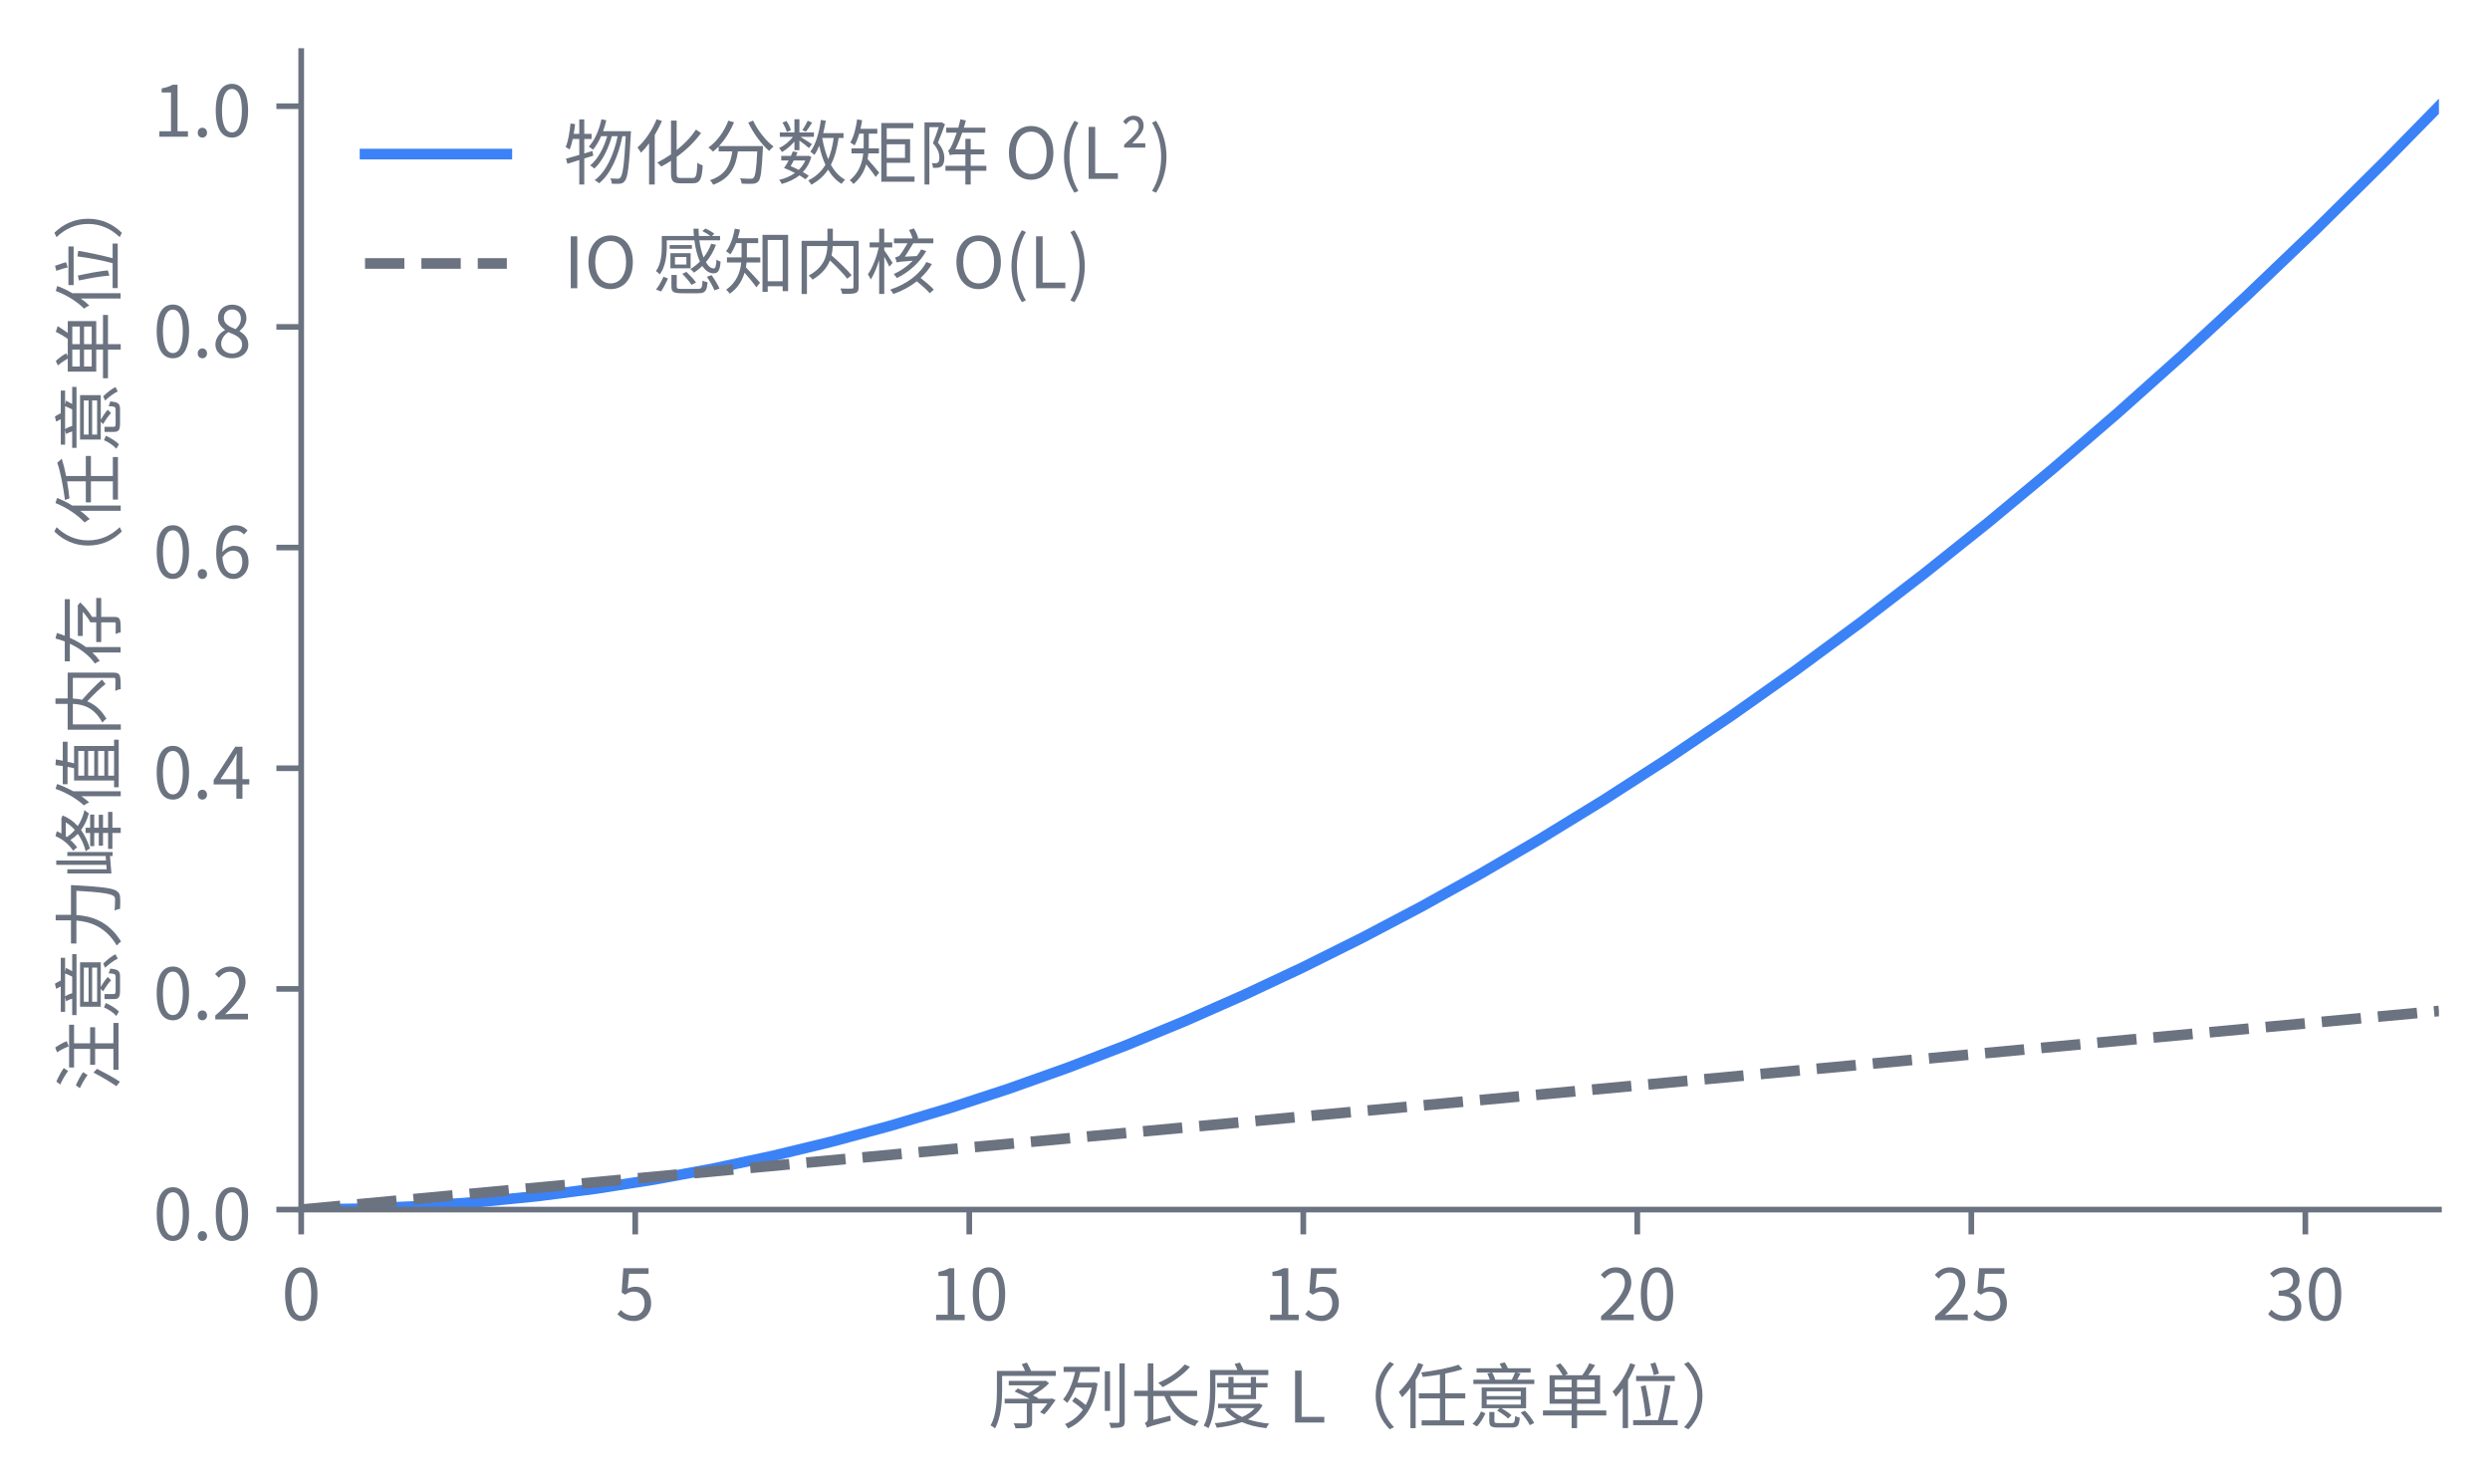
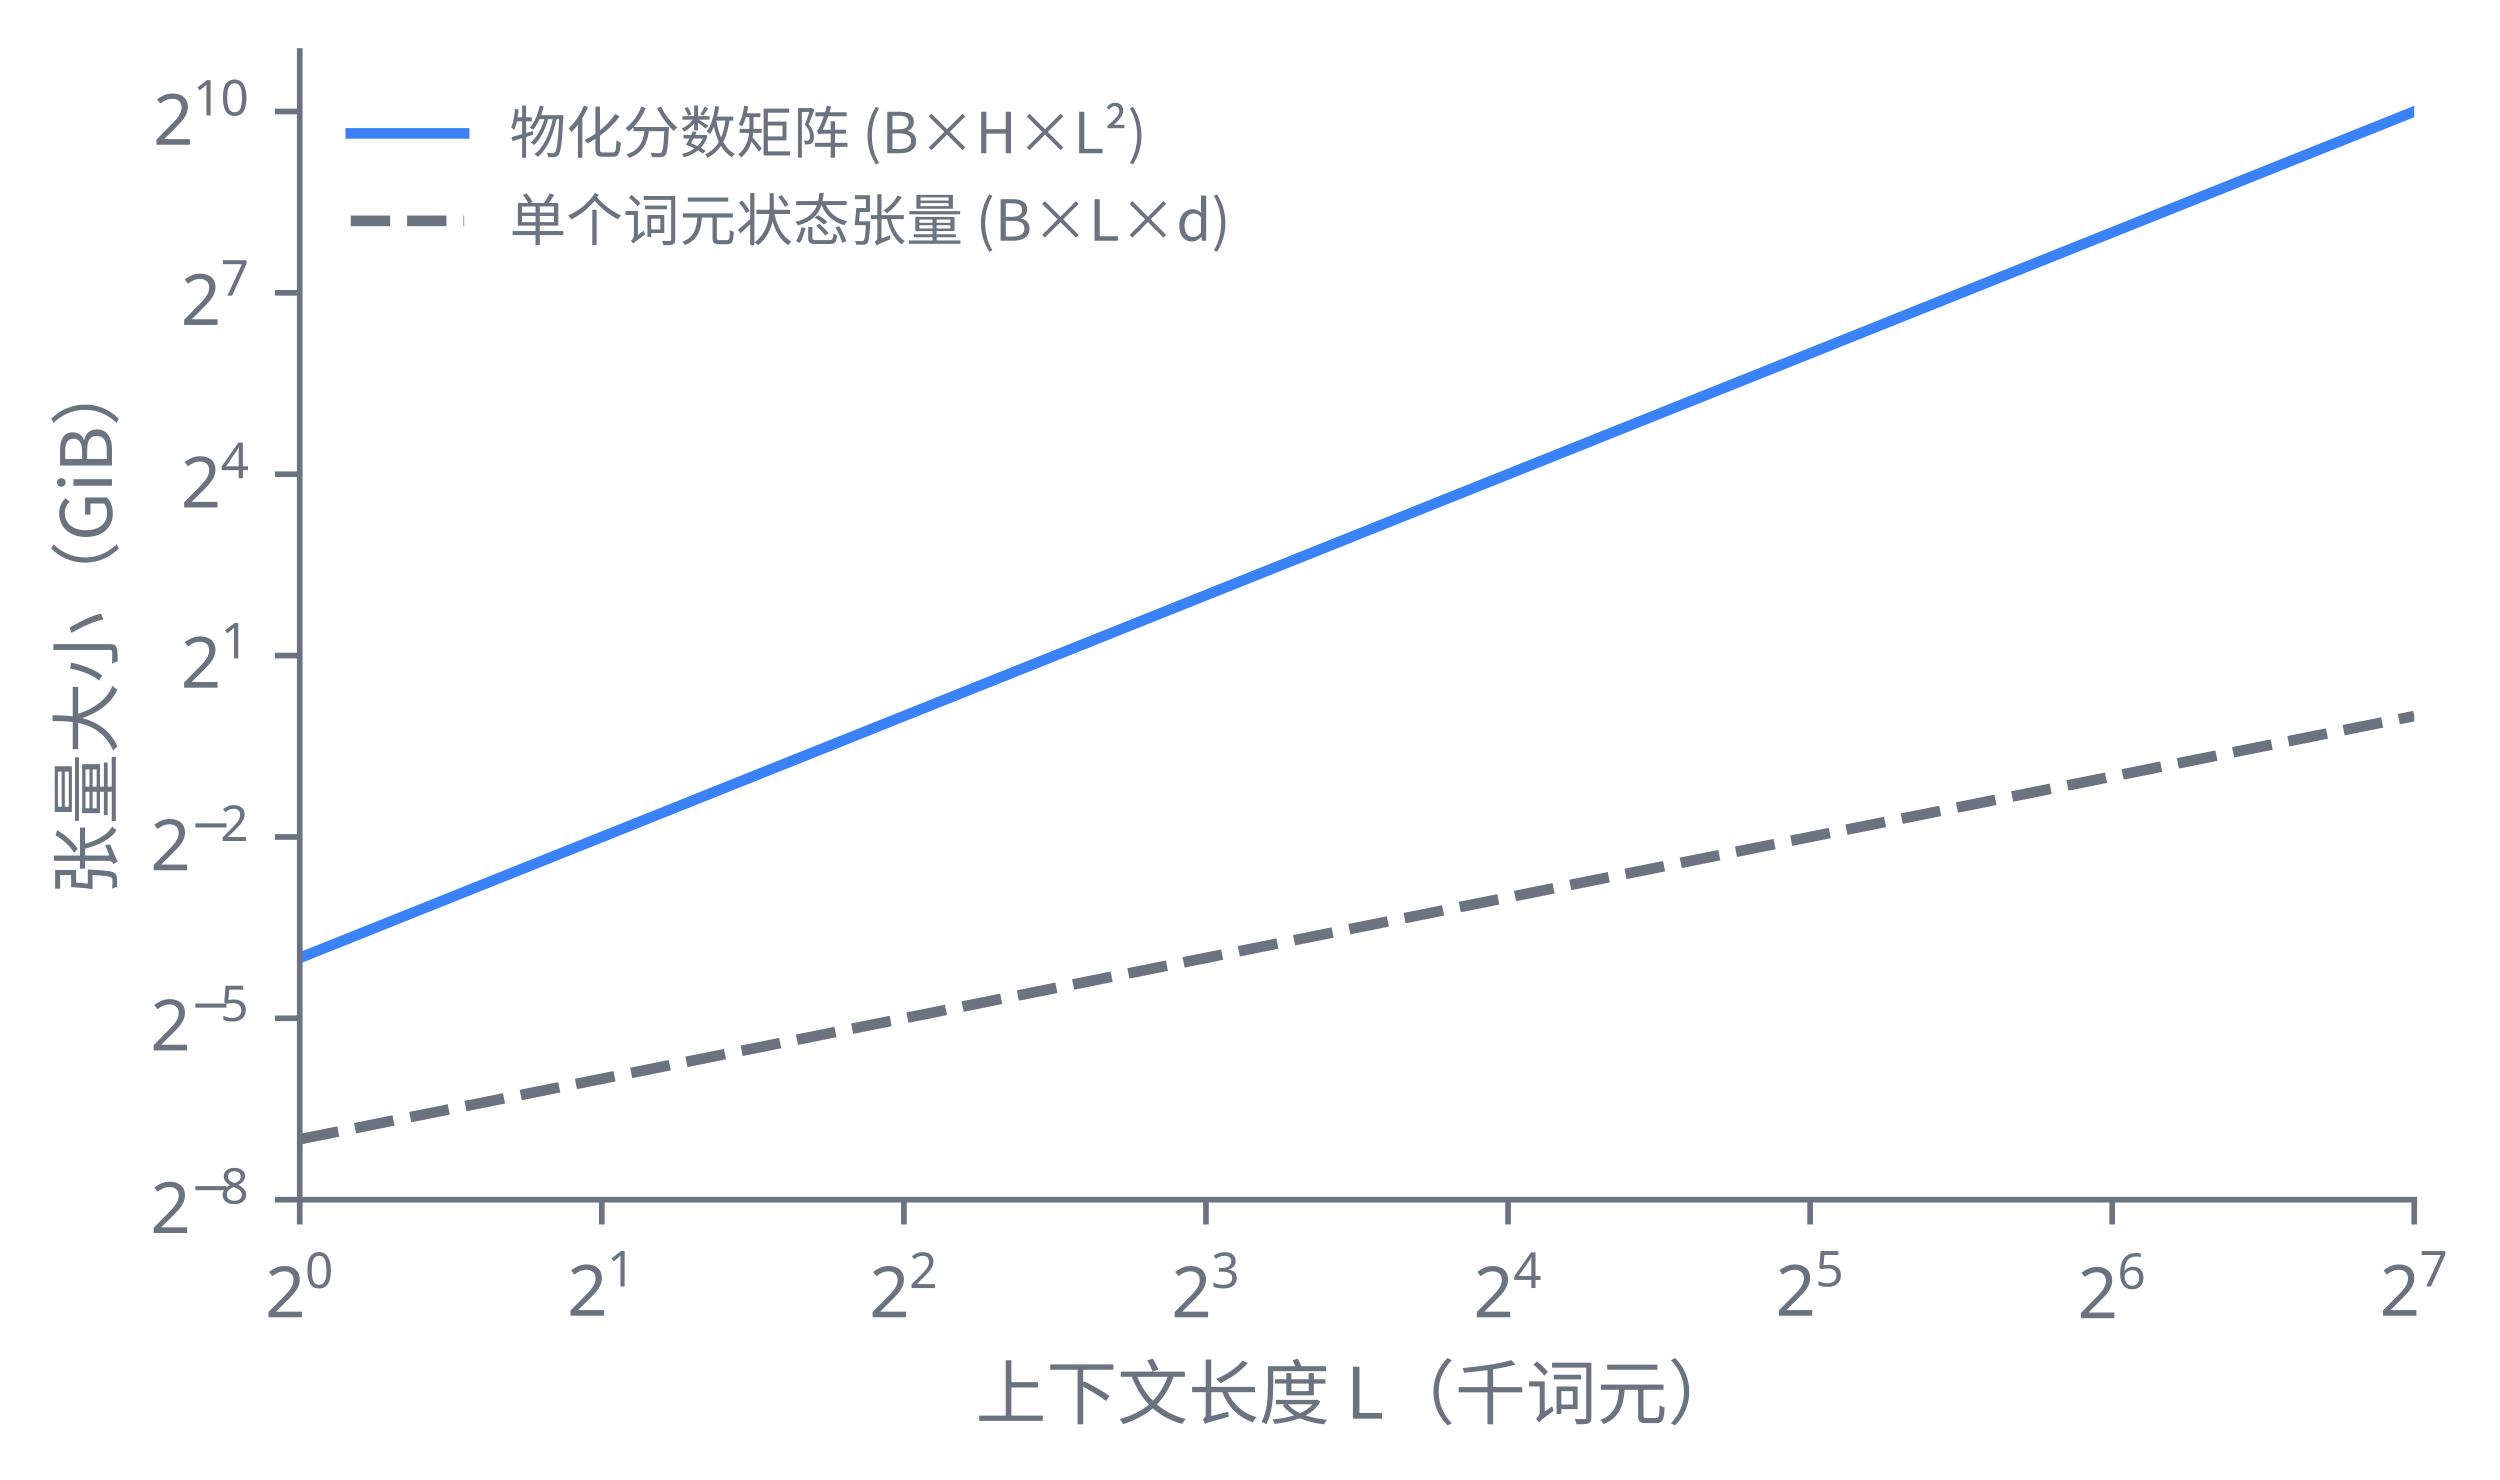
- <svg xmlns="http://www.w3.org/2000/svg" xmlns:xlink="http://www.w3.org/1999/xlink" width="351.177pt" height="209.229pt" viewBox="0 0 351.177 209.229" version="1.1">
+ <svg xmlns="http://www.w3.org/2000/svg" xmlns:xlink="http://www.w3.org/1999/xlink" width="352.8pt" height="208.8pt" viewBox="0 0 352.8 208.8" version="1.1">
  <defs>
    <style type="text/css">*{stroke-linejoin: round; stroke-linecap: butt}</style>
  </defs>
  <g id="figure_1">
    <g id="patch_1">
-       <path d="M 0 209.229  L 351.177 209.229  L 351.177 0  L 0 0  L 0 209.229  z " style="fill: none" />
+       <path d="M 0 208.8 L 352.8 208.8 L 352.8 0 L 0 0 L 0 208.8 z " style="fill: none" />
    </g>
    <g id="axes_1">
      <g id="patch_2">
-         <path d="M 42.481 170.599  L 343.977 170.599  L 343.977 7.2  L 42.481 7.2  L 42.481 170.599  z " style="fill: none" />
+         <path d="M 42.3 169.3 L 340.7 169.3 L 340.7 7.2 L 42.3 7.2 L 42.3 169.3 z " style="fill: none" />
      </g>
      <g id="matplotlib.axis_1">
        <g id="xtick_1">
          <g id="line2d_1">
            <defs>
-               <path id="m55511a78b9" d="M 0 0  L 0 3.5  " style="stroke: #6b7280; stroke-width: 0.8" />
+               <path id="m11212335d5" d="M 0 0 L 0 3.5 " style="stroke: #6b7280; stroke-width: 0.8" />
            </defs>
            <g>
-               <use xlink:href="#m55511a78b9" x="42.481" y="170.599" style="fill: #6b7280; stroke: #6b7280; stroke-width: 0.8" />
+               <use xlink:href="#m11212335d5" x="42.3" y="169.3" style="fill: #6b7280; stroke: #6b7280; stroke-width: 0.8" />
            </g>
          </g>
          <g id="text_1">
-             <text style="font-size: 10px; font-family: 'PingFang SC', 'Heiti SC', 'STHeiti', 'Noto Sans CJK SC', 'Microsoft YaHei', 'SimHei', 'Arial Unicode MS', 'DejaVu Sans', sans-serif; text-anchor: middle; fill: #6b7280" x="42.481" y="186.199" transform="rotate(-0 42.48125 186.1992)">0</text>
+             <g style="fill: #6b7280" transform="translate(37.4 186.1)">
+               <text>
+                 <tspan x="0" y="-0.204" style="font-size: 10px; font-family: 'Heiti SC'; fill: #6b7280">2</tspan>
+                 <tspan x="5.636" y="-4.334" style="font-size: 7px; font-family: 'Heiti SC'; fill: #6b7280">0</tspan>
+               </text>
+             </g>
          </g>
        </g>
        <g id="xtick_2">
          <g id="line2d_2">
            <g>
-               <use xlink:href="#m55511a78b9" x="89.59" y="170.599" style="fill: #6b7280; stroke: #6b7280; stroke-width: 0.8" />
+               <use xlink:href="#m11212335d5" x="84.929" y="169.3" style="fill: #6b7280; stroke: #6b7280; stroke-width: 0.8" />
            </g>
          </g>
          <g id="text_2">
-             <text style="font-size: 10px; font-family: 'PingFang SC', 'Heiti SC', 'STHeiti', 'Noto Sans CJK SC', 'Microsoft YaHei', 'SimHei', 'Arial Unicode MS', 'DejaVu Sans', sans-serif; text-anchor: middle; fill: #6b7280" x="89.59" y="186.199" transform="rotate(-0 89.59001 186.1992)">5</text>
+             <g style="fill: #6b7280" transform="translate(80.02857 186)">
+               <text>
+                 <tspan x="0" y="-0.325" style="font-size: 10px; font-family: 'Heiti SC'; fill: #6b7280">2</tspan>
+                 <tspan x="5.636" y="-4.455" style="font-size: 7px; font-family: 'Heiti SC'; fill: #6b7280">1</tspan>
+               </text>
+             </g>
          </g>
        </g>
        <g id="xtick_3">
          <g id="line2d_3">
            <g>
-               <use xlink:href="#m55511a78b9" x="136.699" y="170.599" style="fill: #6b7280; stroke: #6b7280; stroke-width: 0.8" />
+               <use xlink:href="#m11212335d5" x="127.557" y="169.3" style="fill: #6b7280; stroke: #6b7280; stroke-width: 0.8" />
            </g>
          </g>
          <g id="text_3">
-             <text style="font-size: 10px; font-family: 'PingFang SC', 'Heiti SC', 'STHeiti', 'Noto Sans CJK SC', 'Microsoft YaHei', 'SimHei', 'Arial Unicode MS', 'DejaVu Sans', sans-serif; text-anchor: middle; fill: #6b7280" x="136.699" y="186.199" transform="rotate(-0 136.6988 186.1992)">10</text>
+             <g style="fill: #6b7280" transform="translate(122.6571 186.1)">
+               <text>
+                 <tspan x="0" y="-0.204" style="font-size: 10px; font-family: 'Heiti SC'; fill: #6b7280">2</tspan>
+                 <tspan x="5.636" y="-4.334" style="font-size: 7px; font-family: 'Heiti SC'; fill: #6b7280">2</tspan>
+               </text>
+             </g>
          </g>
        </g>
        <g id="xtick_4">
          <g id="line2d_4">
            <g>
-               <use xlink:href="#m55511a78b9" x="183.808" y="170.599" style="fill: #6b7280; stroke: #6b7280; stroke-width: 0.8" />
+               <use xlink:href="#m11212335d5" x="170.186" y="169.3" style="fill: #6b7280; stroke: #6b7280; stroke-width: 0.8" />
            </g>
          </g>
          <g id="text_4">
-             <text style="font-size: 10px; font-family: 'PingFang SC', 'Heiti SC', 'STHeiti', 'Noto Sans CJK SC', 'Microsoft YaHei', 'SimHei', 'Arial Unicode MS', 'DejaVu Sans', sans-serif; text-anchor: middle; fill: #6b7280" x="183.808" y="186.199" transform="rotate(-0 183.8075 186.1992)">15</text>
+             <g style="fill: #6b7280" transform="translate(165.2857 186.1)">
+               <text>
+                 <tspan x="0" y="-0.204" style="font-size: 10px; font-family: 'Heiti SC'; fill: #6b7280">2</tspan>
+                 <tspan x="5.636" y="-4.334" style="font-size: 7px; font-family: 'Heiti SC'; fill: #6b7280">3</tspan>
+               </text>
+             </g>
          </g>
        </g>
        <g id="xtick_5">
          <g id="line2d_5">
            <g>
-               <use xlink:href="#m55511a78b9" x="230.916" y="170.599" style="fill: #6b7280; stroke: #6b7280; stroke-width: 0.8" />
+               <use xlink:href="#m11212335d5" x="212.814" y="169.3" style="fill: #6b7280; stroke: #6b7280; stroke-width: 0.8" />
            </g>
          </g>
          <g id="text_5">
-             <text style="font-size: 10px; font-family: 'PingFang SC', 'Heiti SC', 'STHeiti', 'Noto Sans CJK SC', 'Microsoft YaHei', 'SimHei', 'Arial Unicode MS', 'DejaVu Sans', sans-serif; text-anchor: middle; fill: #6b7280" x="230.916" y="186.199" transform="rotate(-0 230.9163 186.1992)">20</text>
+             <g style="fill: #6b7280" transform="translate(207.9143 186.1)">
+               <text>
+                 <tspan x="0" y="-0.204" style="font-size: 10px; font-family: 'Heiti SC'; fill: #6b7280">2</tspan>
+                 <tspan x="5.636" y="-4.334" style="font-size: 7px; font-family: 'Heiti SC'; fill: #6b7280">4</tspan>
+               </text>
+             </g>
          </g>
        </g>
        <g id="xtick_6">
          <g id="line2d_6">
            <g>
-               <use xlink:href="#m55511a78b9" x="278.025" y="170.599" style="fill: #6b7280; stroke: #6b7280; stroke-width: 0.8" />
+               <use xlink:href="#m11212335d5" x="255.443" y="169.3" style="fill: #6b7280; stroke: #6b7280; stroke-width: 0.8" />
            </g>
          </g>
          <g id="text_6">
-             <text style="font-size: 10px; font-family: 'PingFang SC', 'Heiti SC', 'STHeiti', 'Noto Sans CJK SC', 'Microsoft YaHei', 'SimHei', 'Arial Unicode MS', 'DejaVu Sans', sans-serif; text-anchor: middle; fill: #6b7280" x="278.025" y="186.199" transform="rotate(-0 278.0251 186.1992)">25</text>
+             <g style="fill: #6b7280" transform="translate(250.5429 186)">
+               <text>
+                 <tspan x="0" y="-0.325" style="font-size: 10px; font-family: 'Heiti SC'; fill: #6b7280">2</tspan>
+                 <tspan x="5.636" y="-4.455" style="font-size: 7px; font-family: 'Heiti SC'; fill: #6b7280">5</tspan>
+               </text>
+             </g>
          </g>
        </g>
        <g id="xtick_7">
          <g id="line2d_7">
            <g>
-               <use xlink:href="#m55511a78b9" x="325.134" y="170.599" style="fill: #6b7280; stroke: #6b7280; stroke-width: 0.8" />
+               <use xlink:href="#m11212335d5" x="298.071" y="169.3" style="fill: #6b7280; stroke: #6b7280; stroke-width: 0.8" />
            </g>
          </g>
          <g id="text_7">
-             <text style="font-size: 10px; font-family: 'PingFang SC', 'Heiti SC', 'STHeiti', 'Noto Sans CJK SC', 'Microsoft YaHei', 'SimHei', 'Arial Unicode MS', 'DejaVu Sans', sans-serif; text-anchor: middle; fill: #6b7280" x="325.134" y="186.199" transform="rotate(-0 325.1338 186.1992)">30</text>
-           </g>
-         </g>
-         <g id="text_8">
-           <text style="font-size: 10px; font-family: 'PingFang SC', 'Heiti SC', 'STHeiti', 'Noto Sans CJK SC', 'Microsoft YaHei', 'SimHei', 'Arial Unicode MS', 'DejaVu Sans', sans-serif; text-anchor: middle; fill: #6b7280" x="193.229" y="200.629" transform="rotate(-0 193.2293 200.6289)">序列长度 L（任意单位）</text>
+             <g style="fill: #6b7280" transform="translate(293.1714 186.2)">
+               <text>
+                 <tspan x="0" y="-0.182" style="font-size: 10px; font-family: 'Heiti SC'; fill: #6b7280">2</tspan>
+                 <tspan x="5.636" y="-4.312" style="font-size: 7px; font-family: 'Heiti SC'; fill: #6b7280">6</tspan>
+               </text>
+             </g>
+           </g>
+         </g>
+         <g id="xtick_8">
+           <g id="line2d_8">
+             <g>
+               <use xlink:href="#m11212335d5" x="340.7" y="169.3" style="fill: #6b7280; stroke: #6b7280; stroke-width: 0.8" />
+             </g>
+           </g>
+           <g id="text_8">
+             <g style="fill: #6b7280" transform="translate(335.8 186)">
+               <text>
+                 <tspan x="0" y="-0.325" style="font-size: 10px; font-family: 'Heiti SC'; fill: #6b7280">2</tspan>
+                 <tspan x="5.636" y="-4.455" style="font-size: 7px; font-family: 'Heiti SC'; fill: #6b7280">7</tspan>
+               </text>
+             </g>
+           </g>
+         </g>
+         <g id="text_9">
+           <text style="font-size: 10px; font-family: 'PingFang SC', 'Heiti SC', 'STHeiti', 'Noto Sans CJK SC', 'Microsoft YaHei', 'SimHei', 'Arial Unicode MS', 'DejaVu Sans', sans-serif; text-anchor: middle; fill: #6b7280" x="191.5" y="200.2" transform="rotate(-0 191.5 200.2)">上下文长度 L（千词元）</text>
        </g>
      </g>
      <g id="matplotlib.axis_2">
        <g id="ytick_1">
-           <g id="line2d_8">
+           <g id="line2d_9">
            <defs>
-               <path id="mcedb407f16" d="M 0 0  L -3.5 0  " style="stroke: #6b7280; stroke-width: 0.8" />
+               <path id="m80ce0b784f" d="M 0 0 L -3.5 0 " style="stroke: #6b7280; stroke-width: 0.8" />
            </defs>
            <g>
-               <use xlink:href="#mcedb407f16" x="42.481" y="170.599" style="fill: #6b7280; stroke: #6b7280; stroke-width: 0.8" />
-             </g>
-           </g>
-           <g id="text_9">
-             <text style="font-size: 10px; font-family: 'PingFang SC', 'Heiti SC', 'STHeiti', 'Noto Sans CJK SC', 'Microsoft YaHei', 'SimHei', 'Arial Unicode MS', 'DejaVu Sans', sans-serif; text-anchor: end; fill: #6b7280" x="35.481" y="174.899" transform="rotate(-0 35.48125 174.8992)">0.0</text>
+               <use xlink:href="#m80ce0b784f" x="42.3" y="169.3" style="fill: #6b7280; stroke: #6b7280; stroke-width: 0.8" />
+             </g>
+           </g>
+           <g id="text_10">
+             <g style="fill: #6b7280" transform="translate(21.2 174.2)">
+               <text>
+                 <tspan x="0" y="-0.204" style="font-size: 10px; font-family: 'Heiti SC'; fill: #6b7280">2</tspan>
+                 <tspan x="5.636" y="-4.334" style="font-size: 7px; font-family: 'Heiti SC'; fill: #6b7280">−</tspan>
+                 <tspan x="9.878" y="-4.334" style="font-size: 7px; font-family: 'Heiti SC'; fill: #6b7280">8</tspan>
+               </text>
+             </g>
          </g>
        </g>
        <g id="ytick_2">
-           <g id="line2d_9">
-             <g>
-               <use xlink:href="#mcedb407f16" x="42.481" y="139.476" style="fill: #6b7280; stroke: #6b7280; stroke-width: 0.8" />
-             </g>
-           </g>
-           <g id="text_10">
-             <text style="font-size: 10px; font-family: 'PingFang SC', 'Heiti SC', 'STHeiti', 'Noto Sans CJK SC', 'Microsoft YaHei', 'SimHei', 'Arial Unicode MS', 'DejaVu Sans', sans-serif; text-anchor: end; fill: #6b7280" x="35.481" y="143.776" transform="rotate(-0 35.48125 143.7756)">0.2</text>
+           <g id="line2d_10">
+             <g>
+               <use xlink:href="#m80ce0b784f" x="42.3" y="143.705" style="fill: #6b7280; stroke: #6b7280; stroke-width: 0.8" />
+             </g>
+           </g>
+           <g id="text_11">
+             <g style="fill: #6b7280" transform="translate(21.2 148.5553)">
+               <text>
+                 <tspan x="0" y="-0.325" style="font-size: 10px; font-family: 'Heiti SC'; fill: #6b7280">2</tspan>
+                 <tspan x="5.636" y="-4.455" style="font-size: 7px; font-family: 'Heiti SC'; fill: #6b7280">−</tspan>
+                 <tspan x="9.878" y="-4.455" style="font-size: 7px; font-family: 'Heiti SC'; fill: #6b7280">5</tspan>
+               </text>
+             </g>
          </g>
        </g>
        <g id="ytick_3">
-           <g id="line2d_10">
-             <g>
-               <use xlink:href="#mcedb407f16" x="42.481" y="108.352" style="fill: #6b7280; stroke: #6b7280; stroke-width: 0.8" />
-             </g>
-           </g>
-           <g id="text_11">
-             <text style="font-size: 10px; font-family: 'PingFang SC', 'Heiti SC', 'STHeiti', 'Noto Sans CJK SC', 'Microsoft YaHei', 'SimHei', 'Arial Unicode MS', 'DejaVu Sans', sans-serif; text-anchor: end; fill: #6b7280" x="35.481" y="112.652" transform="rotate(-0 35.48125 112.6519)">0.4</text>
+           <g id="line2d_11">
+             <g>
+               <use xlink:href="#m80ce0b784f" x="42.3" y="118.111" style="fill: #6b7280; stroke: #6b7280; stroke-width: 0.8" />
+             </g>
+           </g>
+           <g id="text_12">
+             <g style="fill: #6b7280" transform="translate(21.2 123.0105)">
+               <text>
+                 <tspan x="0" y="-0.204" style="font-size: 10px; font-family: 'Heiti SC'; fill: #6b7280">2</tspan>
+                 <tspan x="5.636" y="-4.334" style="font-size: 7px; font-family: 'Heiti SC'; fill: #6b7280">−</tspan>
+                 <tspan x="9.878" y="-4.334" style="font-size: 7px; font-family: 'Heiti SC'; fill: #6b7280">2</tspan>
+               </text>
+             </g>
          </g>
        </g>
        <g id="ytick_4">
-           <g id="line2d_11">
-             <g>
-               <use xlink:href="#mcedb407f16" x="42.481" y="77.228" style="fill: #6b7280; stroke: #6b7280; stroke-width: 0.8" />
-             </g>
-           </g>
-           <g id="text_12">
-             <text style="font-size: 10px; font-family: 'PingFang SC', 'Heiti SC', 'STHeiti', 'Noto Sans CJK SC', 'Microsoft YaHei', 'SimHei', 'Arial Unicode MS', 'DejaVu Sans', sans-serif; text-anchor: end; fill: #6b7280" x="35.481" y="81.528" transform="rotate(-0 35.48125 81.52824)">0.6</text>
+           <g id="line2d_12">
+             <g>
+               <use xlink:href="#m80ce0b784f" x="42.3" y="92.516" style="fill: #6b7280; stroke: #6b7280; stroke-width: 0.8" />
+             </g>
+           </g>
+           <g id="text_13">
+             <g style="fill: #6b7280" transform="translate(25.5 97.36579)">
+               <text>
+                 <tspan x="0" y="-0.325" style="font-size: 10px; font-family: 'Heiti SC'; fill: #6b7280">2</tspan>
+                 <tspan x="5.636" y="-4.455" style="font-size: 7px; font-family: 'Heiti SC'; fill: #6b7280">1</tspan>
+               </text>
+             </g>
          </g>
        </g>
        <g id="ytick_5">
-           <g id="line2d_12">
-             <g>
-               <use xlink:href="#mcedb407f16" x="42.481" y="46.105" style="fill: #6b7280; stroke: #6b7280; stroke-width: 0.8" />
-             </g>
-           </g>
-           <g id="text_13">
-             <text style="font-size: 10px; font-family: 'PingFang SC', 'Heiti SC', 'STHeiti', 'Noto Sans CJK SC', 'Microsoft YaHei', 'SimHei', 'Arial Unicode MS', 'DejaVu Sans', sans-serif; text-anchor: end; fill: #6b7280" x="35.481" y="50.405" transform="rotate(-0 35.48125 50.40458)">0.8</text>
+           <g id="line2d_13">
+             <g>
+               <use xlink:href="#m80ce0b784f" x="42.3" y="66.921" style="fill: #6b7280; stroke: #6b7280; stroke-width: 0.8" />
+             </g>
+           </g>
+           <g id="text_14">
+             <g style="fill: #6b7280" transform="translate(25.5 71.82105)">
+               <text>
+                 <tspan x="0" y="-0.204" style="font-size: 10px; font-family: 'Heiti SC'; fill: #6b7280">2</tspan>
+                 <tspan x="5.636" y="-4.334" style="font-size: 7px; font-family: 'Heiti SC'; fill: #6b7280">4</tspan>
+               </text>
+             </g>
          </g>
        </g>
        <g id="ytick_6">
-           <g id="line2d_13">
-             <g>
-               <use xlink:href="#mcedb407f16" x="42.481" y="14.981" style="fill: #6b7280; stroke: #6b7280; stroke-width: 0.8" />
-             </g>
-           </g>
-           <g id="text_14">
-             <text style="font-size: 10px; font-family: 'PingFang SC', 'Heiti SC', 'STHeiti', 'Noto Sans CJK SC', 'Microsoft YaHei', 'SimHei', 'Arial Unicode MS', 'DejaVu Sans', sans-serif; text-anchor: end; fill: #6b7280" x="35.481" y="19.281" transform="rotate(-0 35.48125 19.28092)">1.0</text>
-           </g>
-         </g>
-         <g id="text_15">
-           <text style="font-size: 10px; font-family: 'PingFang SC', 'Heiti SC', 'STHeiti', 'Noto Sans CJK SC', 'Microsoft YaHei', 'SimHei', 'Arial Unicode MS', 'DejaVu Sans', sans-serif; text-anchor: middle; fill: #6b7280" x="16.23" y="88.9" transform="rotate(-90 16.22969 88.89961)">注意力峰值内存（任意单位）</text>
-         </g>
-       </g>
-       <g id="line2d_14">
-         <path d="M 42.481 170.599  L 50.793 170.481  L 59.105 170.126  L 67.417 169.535  L 75.729 168.707  L 84.041 167.642  L 92.353 166.341  L 100.665 164.804  L 108.977 163.029  L 117.289 161.019  L 125.6 158.772  L 133.912 156.288  L 142.224 153.567  L 150.536 150.61  L 158.848 147.417  L 167.16 143.987  L 175.472 140.32  L 183.784 136.417  L 192.096 132.277  L 200.408 127.901  L 208.72 123.288  L 217.032 118.439  L 226.099 112.879  L 235.167 107.038  L 244.234 100.915  L 253.302 94.51  L 262.369 87.824  L 271.437 80.856  L 280.504 73.607  L 289.572 66.077  L 298.64 58.264  L 307.707 50.171  L 316.775 41.796  L 326.598 32.405  L 336.421 22.684  L 343.977 14.981  L 343.977 14.981  " clip-path="url(#pb2371abf6f)" style="fill: none; stroke: #3b82f6; stroke-width: 1.5; stroke-linecap: square" />
-       </g>
-       <g id="line2d_15">
-         <path d="M 42.481 170.599  L 343.977 142.588  L 343.977 142.588  " clip-path="url(#pb2371abf6f)" style="fill: none; stroke-dasharray: 5.55,2.4; stroke-dashoffset: 0; stroke: #6b7280; stroke-width: 1.5" />
+           <g id="line2d_14">
+             <g>
+               <use xlink:href="#m80ce0b784f" x="42.3" y="41.326" style="fill: #6b7280; stroke: #6b7280; stroke-width: 0.8" />
+             </g>
+           </g>
+           <g id="text_15">
+             <g style="fill: #6b7280" transform="translate(25.5 46.17632)">
+               <text>
+                 <tspan x="0" y="-0.325" style="font-size: 10px; font-family: 'Heiti SC'; fill: #6b7280">2</tspan>
+                 <tspan x="5.636" y="-4.455" style="font-size: 7px; font-family: 'Heiti SC'; fill: #6b7280">7</tspan>
+               </text>
+             </g>
+           </g>
+         </g>
+         <g id="ytick_7">
+           <g id="line2d_15">
+             <g>
+               <use xlink:href="#m80ce0b784f" x="42.3" y="15.732" style="fill: #6b7280; stroke: #6b7280; stroke-width: 0.8" />
+             </g>
+           </g>
+           <g id="text_16">
+             <g style="fill: #6b7280" transform="translate(21.6 20.63158)">
+               <text>
+                 <tspan x="0" y="-0.204" style="font-size: 10px; font-family: 'Heiti SC'; fill: #6b7280">2</tspan>
+                 <tspan x="5.636" y="-4.334" style="font-size: 7px; font-family: 'Heiti SC'; fill: #6b7280">1</tspan>
+                 <tspan x="9.514" y="-4.334" style="font-size: 7px; font-family: 'Heiti SC'; fill: #6b7280">0</tspan>
+               </text>
+             </g>
+           </g>
+         </g>
+         <g id="text_17">
+           <text style="font-size: 10px; font-family: 'PingFang SC', 'Heiti SC', 'STHeiti', 'Noto Sans CJK SC', 'Microsoft YaHei', 'SimHei', 'Arial Unicode MS', 'DejaVu Sans', sans-serif; text-anchor: middle; fill: #6b7280" x="15.8" y="88.25" transform="rotate(-90 15.8 88.25)">张量大小（GiB）</text>
+         </g>
+       </g>
+       <g id="line2d_16">
+         <path d="M 42.3 135.174 L 340.7 15.732 L 340.7 15.732 " clip-path="url(#p5ec1e0d9f7)" style="fill: none; stroke: #3b82f6; stroke-width: 1.5; stroke-linecap: square" />
+       </g>
+       <g id="line2d_17">
+         <path d="M 42.3 160.768 L 340.7 101.047 L 340.7 101.047 " clip-path="url(#p5ec1e0d9f7)" style="fill: none; stroke-dasharray: 5.55,2.4; stroke-dashoffset: 0; stroke: #6b7280; stroke-width: 1.5" />
      </g>
      <g id="patch_3">
-         <path d="M 42.481 170.599  L 42.481 7.2  " style="fill: none; stroke: #6b7280; stroke-width: 0.8; stroke-linejoin: miter; stroke-linecap: square" />
+         <path d="M 42.3 169.3 L 42.3 7.2 " style="fill: none; stroke: #6b7280; stroke-width: 0.8; stroke-linejoin: miter; stroke-linecap: square" />
      </g>
      <g id="patch_4">
-         <path d="M 42.481 170.599  L 343.977 170.599  " style="fill: none; stroke: #6b7280; stroke-width: 0.8; stroke-linejoin: miter; stroke-linecap: square" />
+         <path d="M 42.3 169.3 L 340.7 169.3 " style="fill: none; stroke: #6b7280; stroke-width: 0.8; stroke-linejoin: miter; stroke-linecap: square" />
      </g>
      <g id="legend_1">
-         <g id="line2d_16">
-           <path d="M 51.481 21.73  L 61.481 21.73  L 71.481 21.73  " style="fill: none; stroke: #3b82f6; stroke-width: 1.5; stroke-linecap: square" />
-         </g>
-         <g id="text_16">
-           <text style="font-size: 10px; font-family: 'PingFang SC', 'Heiti SC', 'STHeiti', 'Noto Sans CJK SC', 'Microsoft YaHei', 'SimHei', 'Arial Unicode MS', 'DejaVu Sans', sans-serif; text-anchor: start; fill: #6b7280" x="79.481" y="25.23" transform="rotate(-0 79.48125 25.22969)">物化分数矩阵  O(L²)</text>
-         </g>
-         <g id="line2d_17">
-           <path d="M 51.481 37.159  L 61.481 37.159  L 71.481 37.159  " style="fill: none; stroke-dasharray: 5.55,2.4; stroke-dashoffset: 0; stroke: #6b7280; stroke-width: 1.5" />
-         </g>
-         <g id="text_17">
-           <text style="font-size: 10px; font-family: 'PingFang SC', 'Heiti SC', 'STHeiti', 'Noto Sans CJK SC', 'Microsoft YaHei', 'SimHei', 'Arial Unicode MS', 'DejaVu Sans', sans-serif; text-anchor: start; fill: #6b7280" x="79.481" y="40.659" transform="rotate(-0 79.48125 40.65937)">IO 感知内核  O(L)</text>
+         <g id="line2d_18">
+           <path d="M 49.5 18.824 L 57.5 18.824 L 65.5 18.824 " style="fill: none; stroke: #3b82f6; stroke-width: 1.5; stroke-linecap: square" />
+         </g>
+         <g id="text_18">
+           <text style="font-size: 8px; font-family: 'PingFang SC', 'Heiti SC', 'STHeiti', 'Noto Sans CJK SC', 'Microsoft YaHei', 'SimHei', 'Arial Unicode MS', 'DejaVu Sans', sans-serif; text-anchor: start; fill: #6b7280" x="71.9" y="21.624" transform="rotate(-0 71.9 21.62375)">物化分数矩阵 (B×H×L²)</text>
+         </g>
+         <g id="line2d_19">
+           <path d="M 49.5 31.168 L 57.5 31.168 L 65.5 31.168 " style="fill: none; stroke-dasharray: 5.55,2.4; stroke-dashoffset: 0; stroke: #6b7280; stroke-width: 1.5" />
+         </g>
+         <g id="text_19">
+           <text style="font-size: 8px; font-family: 'PingFang SC', 'Heiti SC', 'STHeiti', 'Noto Sans CJK SC', 'Microsoft YaHei', 'SimHei', 'Arial Unicode MS', 'DejaVu Sans', sans-serif; text-anchor: start; fill: #6b7280" x="71.9" y="33.968" transform="rotate(-0 71.9 33.9675)">单个词元状态张量 (B×L×d)</text>
        </g>
      </g>
    </g>
  </g>
  <defs>
-     <clipPath id="pb2371abf6f">
-       <rect x="42.481" y="7.2" width="301.496" height="163.399" />
+     <clipPath id="p5ec1e0d9f7">
+       <rect x="42.3" y="7.2" width="298.4" height="162.1" />
    </clipPath>
  </defs>
</svg>
